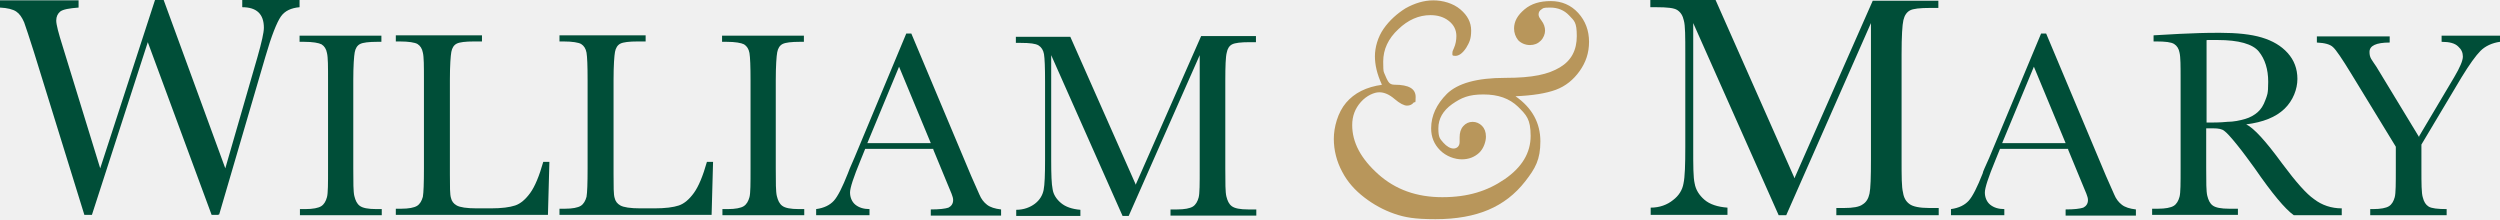
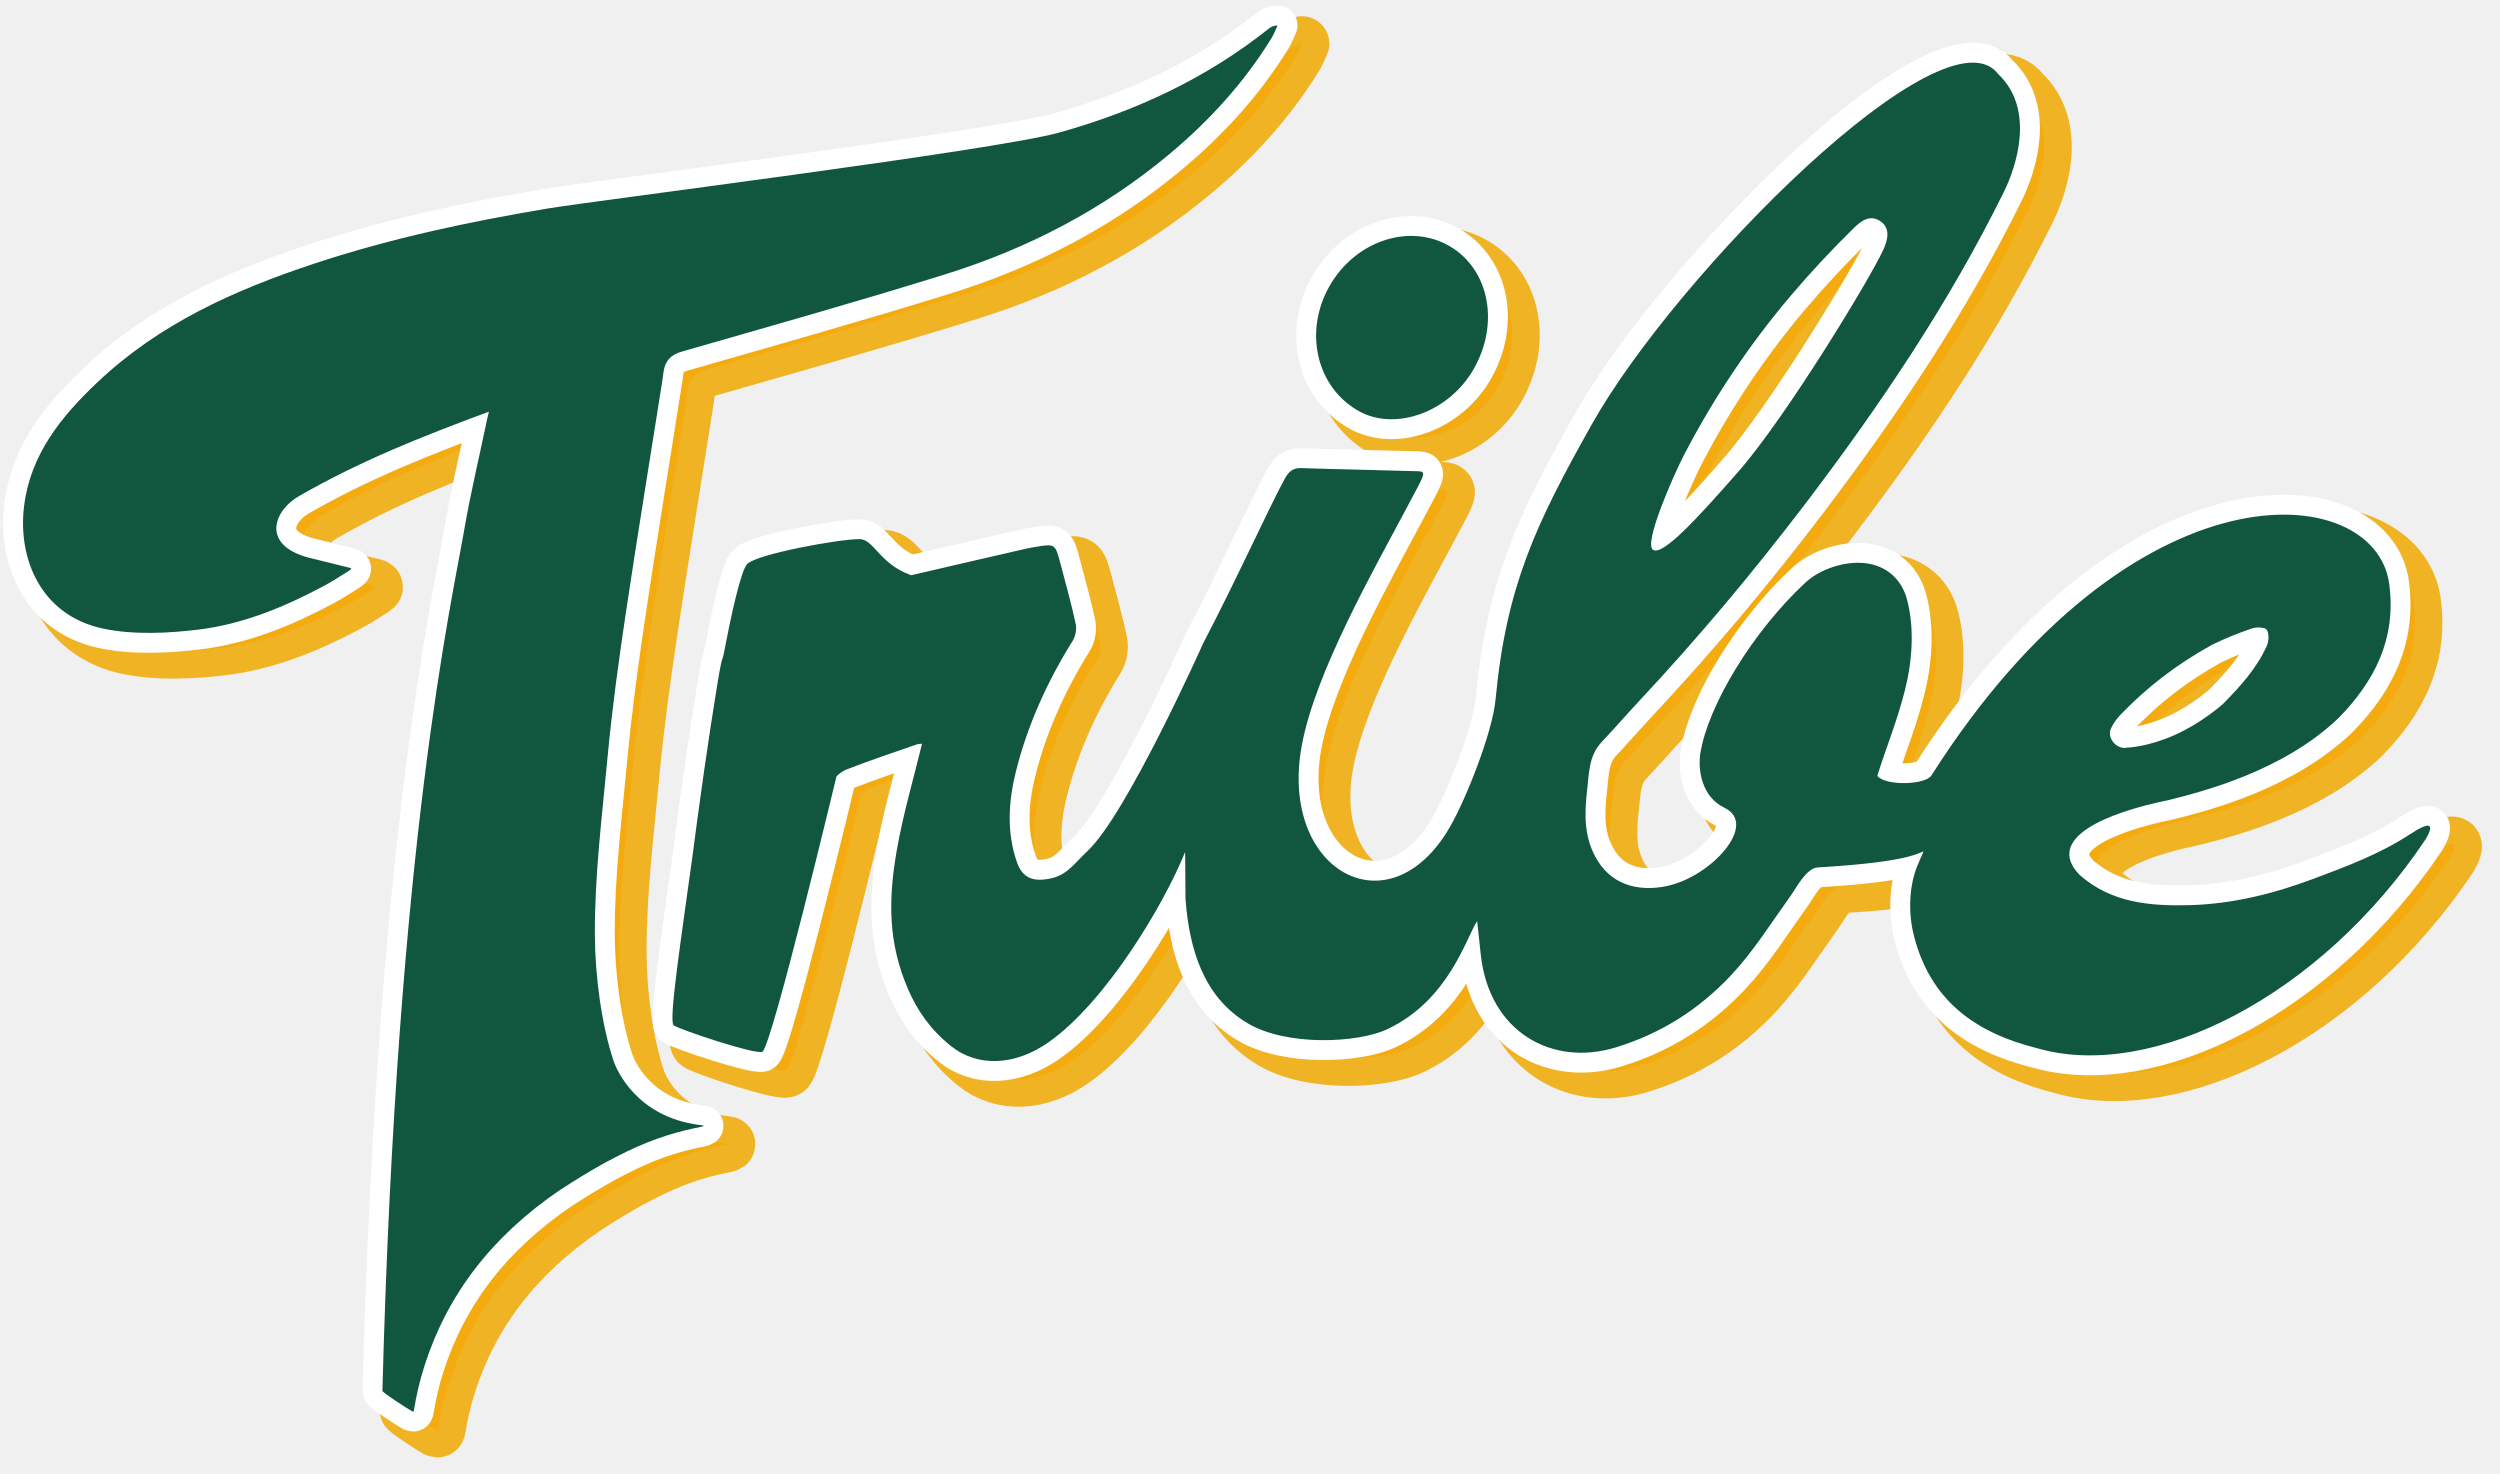
- <svg xmlns="http://www.w3.org/2000/svg" id="a" version="1.1" viewBox="0 0 693.5 60.8">
-   <defs>
-     <style>
-       .st0 {
-         fill: #b8965b;
-       }
- 
-       .st1 {
-         fill: #004e38;
-       }
-     </style>
-   </defs>
-   <path class="st1" d="M83.1,11.6v-1.7h22.7v1.7h-1.1c-2.4,0-4,.2-4.8.6s-1.3,1.2-1.5,2.3-.4,3.7-.4,7.8v24.4c0,3.9,0,6.5.3,7.7s.7,2.1,1.5,2.7,2.3.9,4.6.9h1.5v1.7h-22.7v-1.7h1.5c2.1,0,3.6-.3,4.4-.8s1.3-1.4,1.6-2.5.3-3.8.3-7.9v-24.4c0-4,0-6.5-.3-7.7-.2-1.1-.7-1.9-1.5-2.4-.8-.4-2.4-.7-4.9-.7,0,0-1.2,0-1.2,0Z" />
-   <path class="st1" d="M152.4,45l-.4,14.6h-42.2v-1.7h1.5c2.1,0,3.6-.3,4.4-.8s1.3-1.4,1.6-2.5c.2-1.1.3-3.8.3-7.9v-24.4c0-4,0-6.5-.3-7.7-.2-1.1-.7-1.9-1.5-2.4-.7-.4-2.4-.7-4.9-.7h-1.1v-1.7h23.9v1.7h-2.2c-2.4,0-4,.2-4.8.6s-1.3,1.2-1.5,2.3-.4,3.7-.4,7.8v26c0,3.6,0,5.8.3,6.7.2.9.7,1.6,1.6,2.1s2.7.8,5.6.8h3.8c3.1,0,5.3-.3,6.8-.8s2.9-1.7,4.2-3.5,2.5-4.7,3.6-8.6h1.7,0Z" />
-   <path class="st1" d="M197.8,45l-.4,14.6h-42.2v-1.7h1.5c2.1,0,3.6-.3,4.4-.8.8-.5,1.3-1.4,1.6-2.5.2-1.1.3-3.8.3-7.9v-24.4c0-4-.1-6.5-.3-7.7-.2-1.1-.7-1.9-1.5-2.4-.7-.4-2.4-.7-4.9-.7h-1.1v-1.7h23.9v1.7h-2.2c-2.4,0-4,.2-4.8.6s-1.3,1.2-1.5,2.3-.4,3.7-.4,7.8v26c0,3.6,0,5.8.3,6.7.2.9.7,1.6,1.6,2.1.9.5,2.7.8,5.6.8h3.8c3.1,0,5.3-.3,6.8-.8s2.9-1.7,4.2-3.5,2.5-4.7,3.6-8.6h1.7,0Z" />
-   <path class="st1" d="M200.3,11.6v-1.7h22.7v1.7h-1.1c-2.4,0-4,.2-4.8.6s-1.3,1.2-1.5,2.3-.4,3.7-.4,7.8v24.4c0,3.9,0,6.5.3,7.7s.7,2.1,1.5,2.7,2.3.9,4.6.9h1.5v1.7h-22.7v-1.7h1.5c2.1,0,3.6-.3,4.4-.8.8-.5,1.3-1.4,1.6-2.5s.3-3.8.3-7.9v-24.4c0-4-.1-6.5-.3-7.7-.2-1.1-.7-1.9-1.5-2.4-.8-.4-2.4-.7-4.9-.7h-1.2Z" />
-   <path class="st1" d="M273.8,56.8c-.9-.7-1.6-1.6-2.1-2.8l-2.3-5.2-16.6-39.5h-1.4l-14.4,34.5c-1.1,2.5-1.7,3.9-1.8,4.3-1.5,3.8-2.8,6.4-3.9,7.6-1.1,1.2-2.7,2-4.9,2.3v1.7h14.8v-1.7c-1.6,0-2.9-.4-3.9-1.2s-1.5-2.1-1.5-3.4,1-4.3,2.9-8.9l1.3-3.2h18.9v.2l3.8,9.2c1.1,2.7,1.7,3.8,1.7,4.8s-.5,1.7-1.3,2.1c-.9.3-2.5.5-4.9.5v1.7h19.5v-1.7c-1.7-.2-3-.6-3.9-1.3ZM240.6,39.7l8.8-21.2,8.8,21.2h-17.6Z" />
-   <path class="st1" d="M315.1,51.1l18.1-41.1h15.2v1.7h-1.8c-2.4,0-4,.2-4.8.6s-1.3,1.2-1.5,2.3c-.3,1.1-.4,3.7-.4,7.8v24.4c0,3.9,0,6.5.3,7.7s.7,2.1,1.5,2.7,2.3.9,4.6.9h2.2v1.7h-23.8v-1.7h1.8c2.1,0,3.6-.3,4.4-.8s1.3-1.4,1.6-2.5.3-3.8.3-7.9V15.3l-19.7,44.6h-1.7l-19.8-44.6v29.1c0,4,.1,6.7.4,8.1.2,1.4,1,2.7,2.3,3.8s3.1,1.7,5.4,1.9v1.7h-17.8v-1.7c2.1,0,3.9-.7,5.2-1.7,1.3-1,2.1-2.3,2.4-3.8s.4-4.3.4-8.4v-21.6c0-4-.1-6.5-.3-7.7-.2-1.1-.7-1.9-1.5-2.4s-2.4-.7-4.9-.7h-1.4v-1.7h15.1l18.2,41.1v-.2h0Z" />
-   <path class="st0" d="M383.3,23.4c-1.3-2.8-1.9-5.4-1.9-7.8s.8-5.3,2.4-7.6,3.7-4.2,6.1-5.7c2.5-1.4,5.1-2.2,7.7-2.2s5.5.8,7.5,2.5c2,1.7,3,3.6,3,5.9s-.5,3.3-1.4,4.8c-1,1.5-2,2.2-3,2.2s-.8-.3-.8-.8.1-.6.4-1.3c.5-1.1.7-2.3.7-3.4,0-1.7-.7-3.1-2.1-4.2s-3.1-1.6-5.1-1.6c-3.2,0-6.2,1.3-8.9,3.9-2.8,2.6-4.2,5.6-4.2,9s.2,2.8.6,3.9c.4,1,.8,1.7,1.1,2,.3.3.8.5,1.4.5,4,0,5.9,1.1,5.9,3.4s-.2,1.1-.6,1.6-1,.8-1.8.8-2-.6-3.4-1.8c-1.5-1.3-2.9-1.9-4.3-1.9s-3.5.9-5.1,2.7c-1.6,1.8-2.4,3.9-2.4,6.4,0,4.8,2.4,9.3,7.2,13.6,4.8,4.3,10.7,6.4,17.8,6.4s12.5-1.7,17.3-5,7.2-7.3,7.2-12-1.2-5.8-3.5-8.1c-2.4-2.3-5.5-3.4-9.6-3.4s-6.1.9-8.7,2.7c-2.5,1.8-3.8,4-3.8,6.7s.5,2.9,1.4,4c.9,1,1.9,1.6,2.8,1.6s1.7-.6,1.7-1.8v-1.3c0-1.3.3-2.3,1-3.1s1.6-1.2,2.6-1.2,1.9.4,2.6,1.1,1.1,1.7,1.1,3-.6,3.3-1.9,4.5-2.9,1.8-4.8,1.8-4.3-.8-6-2.5-2.5-3.7-2.5-6.1c0-3.5,1.5-6.7,4.4-9.6,3-2.9,8.3-4.4,16.1-4.4s12-1,15.2-2.9,4.7-4.8,4.7-8.7-.7-4.2-2.1-5.7-3.2-2.2-5.3-2.2-1.9.2-2.4.5-.8.8-.8,1.4.3,1,.8,1.7c.7.9,1,1.9,1,2.8s-.4,2-1.2,2.8c-.8.8-1.8,1.2-3,1.2s-2.5-.5-3.3-1.4c-.7-.9-1.1-2-1.1-3.2,0-2,1-3.7,2.9-5.3,1.9-1.6,4.3-2.3,7.3-2.3s5.6,1.1,7.6,3.3c2,2.2,3,4.9,3,8s-.9,5.7-2.6,8.1-3.9,4.2-6.6,5.2-6.4,1.6-11.2,1.8c4.6,3.2,6.9,7.4,6.9,12.5s-1.4,7.5-4.2,11.1c-2.8,3.6-6.2,6.2-10.2,7.9s-8.9,2.6-14.7,2.6-8.5-.5-11.4-1.5-5.7-2.5-8.3-4.5c-2.6-2-4.7-4.3-6.2-7.2-1.5-2.8-2.3-5.9-2.3-9.1s1.1-7.3,3.4-10,5.6-4.4,10.1-5h-.2Z" />
-   <path class="st1" d="M497.8,49.4L519.5.2h18.2v2h-2.2c-2.9,0-4.8.2-5.7.7s-1.5,1.4-1.8,2.7-.5,4.4-.5,9.4v29.2c0,4.7,0,7.7.4,9.2.2,1.4.8,2.5,1.8,3.2.9.7,2.8,1.1,5.5,1.1h2.6v2h-28.4v-2h2.1c2.5,0,4.3-.3,5.2-1,1-.6,1.6-1.6,1.9-3,.3-1.4.4-4.5.4-9.5V6.4l-23.5,53.3h-2.1l-23.7-53.3v34.8c0,4.8,0,8,.4,9.7.3,1.7,1.2,3.2,2.7,4.5s3.7,2,6.4,2.2v2h-21.3v-2c2.5,0,4.6-.8,6.2-2.1,1.6-1.2,2.6-2.8,2.9-4.6.4-1.8.5-5.2.5-10.1V14.9c0-4.7,0-7.8-.4-9.2-.3-1.4-.9-2.3-1.8-2.9s-2.8-.8-5.9-.8h-1.6V0h18.1l21.8,49.2v.2h0Z" />
-   <path class="st1" d="M588.6,56.8c-.9-.7-1.6-1.6-2.1-2.8l-2.3-5.2-16.6-39.5h-1.4l-14.4,34.5c-1.1,2.5-1.8,3.9-1.8,4.3-1.5,3.8-2.8,6.4-3.9,7.6-1.1,1.2-2.7,2-4.9,2.3v1.7h14.8v-1.7c-1.6,0-2.9-.4-3.9-1.2s-1.5-2.1-1.5-3.4,1-4.3,2.9-8.9l1.3-3.2h18.9v.2l3.8,9.2c1.1,2.7,1.7,3.8,1.7,4.8s-.5,1.7-1.3,2.1c-.9.3-2.5.5-4.9.5v1.7h19.5v-1.7c-1.7-.2-3-.6-3.9-1.3ZM555.4,39.7l8.8-21.2,8.8,21.2h-17.6Z" />
-   <path class="st1" d="M642,55.3c-2.2-1.5-5.1-4.8-8.9-9.9-4.6-6.3-7.9-9.9-10-10.9,4.7-.6,8.2-2,10.6-4.3,2.4-2.3,3.6-5.5,3.6-8.3s-.9-5.2-2.7-7.2-4.2-3.4-7.2-4.3c-3-.9-6.9-1.3-11.6-1.3s-6.6.1-11.3.3l-7.1.4v1.7h.8c2.5,0,4.1.2,4.9.7s1.3,1.3,1.5,2.4c.3,1.2.3,3.7.3,7.7v24.4c0,4.1,0,6.8-.3,7.9-.3,1.1-.8,2-1.6,2.5-.8.5-2.3.8-4.4.8h-1.6v1.7h23.8v-1.7h-2.4c-2.3,0-3.8-.3-4.6-.9-.8-.6-1.2-1.5-1.5-2.7s-.3-3.8-.3-7.7v-11h2c1.4,0,2.4.2,3,.7.7.5,1.8,1.7,3.5,3.8,1.7,2.1,3.3,4.3,4.9,6.5,4.9,7.1,8.5,11.4,10.9,13.1h13.3v-1.9c-2.9,0-5.5-.9-7.6-2.5ZM617.8,33.8c-2,.2-3.9.2-5.7.2h0V11.2c1.2-.1-2.7-.1,3.1-.1s9.7,1.1,11.4,3.2c1.7,2.1,2.6,4.9,2.6,8.4s-.3,3.7-.8,5.1-1.2,2.5-2.1,3.3-2.1,1.5-3.5,1.9c-1.4.4-3.1.8-5.1.8Z" />
-   <path class="st1" d="M671,37.9l9.8-16.5c1.6-2.7,2.4-4.6,2.4-5.7s-.4-2-1.3-2.8c-.9-.9-2.4-1.3-4.6-1.3v-1.7h16.2v1.7c-2.2.3-4.1,1.2-5.4,2.5s-3.1,3.8-5.3,7.4l-11.1,18.6v6.6c0,4.2,0,6.9.4,8.1.3,1.2.8,2,1.6,2.5s2.5.7,5,.7v1.7h-21.2v-1.7h.8c2.1,0,3.6-.3,4.4-.8.8-.5,1.3-1.4,1.6-2.5s.3-3.8.3-7.9v-6.1l-12.4-20.3c-2.5-4.1-4.2-6.6-5-7.3-.8-.8-2.3-1.2-4.5-1.3v-1.7h20.2v1.7c-3.8,0-5.6.9-5.6,2.6s.6,2.1,1.9,4.1l11.9,19.6v-.2h-.1Z" />
-   <path class="st1" d="M60.6,59.6h-1.9L41,11.7l-15.5,47.9h-2.1L9.4,14.4c-1.3-4.1-2.2-6.8-2.7-8.2-.6-1.4-1.3-2.4-2.2-3s-2.4-1-4.5-1.1V.1h21.8v2c-2.6.2-4.3.5-5.1,1.1-.7.6-1.1,1.4-1.1,2.5s.6,3.4,1.8,7.2l10.4,33.8L43,0h2.4l17.1,46.7,8.9-30.8c1.2-4.2,1.8-6.9,1.8-8.2,0-3.8-2-5.7-6-5.7V0h15.9v2c-2.3.2-4.1,1-5.2,2.6s-2.6,5.3-4.3,11.2l-12.8,43.7h-.2Z" />
+ <svg xmlns="http://www.w3.org/2000/svg" xml:space="preserve" height="138.93" viewBox="0 0 235.794 138.932" width="235.79" version="1.1">
+   <g transform="matrix(1.25 0 0 -1.25 -116.54 235.87)">
+     <g style="" transform="matrix(.5 0 0 .5 93.468 67.488)">
+       <path stroke-linejoin="round" d="m252.66 156.69c1.492-0.897 6.566 4.61 12.897 11.836 7.162 8.175 20.021 29.336 21.892 33.553 0.594 1.34 1.073 3.103-0.422 4.159-1.669 1.179-3.068-0.001-4.104-1.016-3.265-3.196-6.52-6.688-9.472-10.168-6.257-7.371-11.61-15.392-16.083-23.967-1.607-3.082-6.201-13.5-4.708-14.397zm71.132-29.898 0.481 0.057s3.044 0.079 7.146 1.916 7.257 4.678 7.257 4.678c2.547 2.598 5.065 5.325 6.613 8.784 0.281 0.628 0.363 1.808-0.014 2.387-0.26 0.403-1.534 0.457-2.205 0.228-2.052-0.699-4.078-1.512-6.028-2.46-5.721-3.177-9.828-6.467-13.688-10.413-0.635-0.647-1.24-1.431-1.611-2.264-0.566-1.268 0.597-2.873 2.049-2.913zm-139.03 15.786c4.688 8.919 10.137 20.885 12.313 24.834 0.565 1.024 1.181 1.653 2.467 1.61 5.895-0.194 11.792-0.294 17.688-0.475 1.41-0.043 0.767-0.719-1.698-5.423-5.159-9.709-13.833-24.935-15.878-35.915-3.521-18.901 13.128-28.235 22.322-12.394 2.45 4.222 6.445 14.33 6.907 19.239 1.621 17.234 6.12 26.582 14.499 41.518 12.735 22.701 53.306 63.543 61.371 52.904 5.579-5.297 2.753-13.91 0.856-17.757-8.222-16.654-18.522-31.992-29.722-46.744-7.962-10.485-16.412-20.572-25.41-30.192-1.882-2.012-3.679-4.1-5.575-6.1-1.952-2.058-1.896-4.7-2.191-7.227-0.431-3.696-0.508-7.327 1.595-10.7 2.488-3.993 6.735-4.59 10.423-3.807 6.78 1.437 13.853 9.348 8.706 11.815-3.517 1.685-4.001 5.839-3.652 8.133 1.096 7.198 7.902 18.455 15.871 25.85 2.016 1.872 5.276 3.042 8.131 2.988 3.531-0.066 6.256-2.066 7.18-5.478 1.197-4.419 0.79-9.513-0.323-13.844-1.143-4.448-2.607-8.115-3.635-11.246-0.111-0.341-0.218-0.685-0.507-1.59 1.256-1.552 7.249-1.378 8.166 0.065 30.412 47.873 66.976 44.723 69.084 28.905 1.107-8.306-2.223-14.709-7.665-20.263-8.358-7.971-20.275-11.008-25.589-12.353-9.386-1.9-18.812-5.776-13.471-11.3 4.787-4.228 10.624-4.712 16.543-4.564 6.407 0.159 12.692 1.701 18.754 3.977 5.122 1.924 10.004 3.739 14.593 6.742 3.401 2.226 3.51 1.261 2.352-0.74-15.927-23.855-41.36-36.543-58.584-31.587-9.39 2.335-16.175 7.204-18.67 17.031-0.835 3.286-0.768 7.276 0.493 10.435 0.253 0.629 0.535 1.246 0.974 2.268-1.318-0.584-3.719-1.704-15.968-2.434-1.743-0.104-3.241-3.097-4.049-4.218-2.919-4.055-5.589-8.361-8.977-11.99-4.83-5.172-10.568-8.838-17.453-10.95-9.526-2.923-19.003 2.217-20.359 13.835-0.184 1.581-0.339 3.165-0.561 5.241-1.726-2.687-4.276-11.908-13.524-16.315-4.411-2.101-15.219-2.653-21.171 0.917-6.625 3.972-8.741 11.165-9.32 18.709l-0.054 7.1c-3.156-7.829-11.898-22.586-20.621-28.721-4.958-3.488-10.635-3.842-14.729-0.553-3.153 2.532-5.107 5.425-6.462 8.565-3.02 7.004-3.006 13.426-1.718 20.886 0.94 5.442 2.524 10.772 3.822 16.153 0 0-0.428 0.028-0.802-0.102-3.546-1.229-7.111-2.416-10.603-3.784-0.523-0.204-1.061-0.582-1.501-1.025-0.047-0.168-9.76-40.8-11.188-41.564-0.949-0.508-12.561 3.367-13.381 3.993-0.791 0.604 1.037 12.436 2.968 26.482 0.182 1.429 0.375 2.902 0.576 4.398 0 0.005 0.001 0.012 0.002 0.018 0 0.003 0.001 0.006 0.001 0.01 1.344 9.988 3.011 20.764 3.549 23.414 0.091 0.45 0.233 0.984 0.422 1.547 1.064 5.581 2.614 12.868 3.614 13.781 1.644 1.503 13.773 3.72 16.894 3.72 2.225 0 2.936-3.697 7.809-5.455 5.689 1.335 11.385 2.638 17.079 3.95 0.544 0.125 1.093 0.231 1.643 0.323 3.007 0.499 3.018 0.499 3.816-2.534 0.794-3.017 1.635-6.025 2.295-9.072 0.171-0.791-0.018-1.862-0.448-2.55-3.843-6.153-6.814-12.707-8.571-19.721-1.123-4.483-1.433-9.122 0.136-13.655 0.708-2.044 1.964-2.883 4.141-2.651 3.333 0.355 4.189 2.101 6.54 4.31 5.953 5.596 17.435 31.327 17.435 31.327zm-97.029-82.48c2.298 1.503 4.362 2.758 6.241 3.809 0.181 0.099 0.353 0.201 0.536 0.299 0.122 0.068 0.239 0.128 0.36 0.193 0.914 0.486 1.847 0.963 2.806 1.429 0.003 0.005 0.005 0.01 0.007 0.015 4.578 2.203 8.031 3.125 11.464 3.803 0.42 0.13 0.248 0.167-0.397 0.249-9.55 1.212-12.514 8.429-12.902 9.495-0.01 0.03-0.021 0.056-0.031 0.086-0.005 0.013-0.009 0.026-0.011 0.032-1.812 5.376-2.813 12.81-2.842 19.093-0.041 8.968 1.088 17.907 1.92 26.834 0.679 7.272 1.679 14.522 2.756 21.748 1.748 11.717 3.685 23.405 5.518 35.109l0.174 1.296c0.263 1.677 1.109 2.545 2.801 3.031 13.239 3.805 26.506 7.533 39.655 11.629 12.433 3.872 23.855 9.77 33.914 18.188 6.016 5.035 11.22 10.738 15.34 17.415 0.383 0.62 0.639 1.319 0.952 1.981-0.7-0.038-1.054-0.271-1.384-0.534-9.418-7.49-20.086-12.442-31.627-15.656-9.679-2.696-70.386-10.31-77.162-11.45-11.913-2.003-23.707-4.517-35.225-8.326-12.033-3.979-23.38-9.084-32.697-17.894-5.437-5.141-10.105-10.872-11.069-18.668-1.001-8.101 2.637-16.588 12-18.53 4.726-0.979 9.98-0.647 14.197-0.148 6.63 0.786 12.945 3.344 18.89 6.524 1.225 0.655 2.053 1.157 3.599 2.154 0.142 0.092 0.729 0.438 0.675 0.54-0.045 0.103-0.334 0.152-0.538 0.202-2.009 0.498-3.942 0.976-5.851 1.449h-0.001c-7.421 1.958-5.191 7.283-1.356 9.365 9.151 5.247 18.39 8.915 28.533 12.668l-0.283-1.195c-1.23-5.876-2.5-11.159-3.421-16.503-1.937-11.25-10.173-47.23-12.367-129.92-0.002-0.052-0.01-0.148 0.02-0.2 0.036-0.063 0.063-0.08 0.123-0.134 0.572-0.516 3.417-2.387 4.311-2.895 0.157-0.089 0.196-0.061 0.232-0.042 0.037 0.019 0.051 0.075 0.064 0.153 0.352 2.213 0.865 4.449 1.583 6.698 3.432 10.758 10.121 19.53 20.493 26.6zm116.08 136.37c3.874 6.842 12.08 9.579 18.136 6.049 6.013-3.504 7.59-11.739 3.573-18.656-3.748-6.454-11.864-9.342-17.374-6.179-6.304 3.617-8.221 11.924-4.335 18.786z" stroke="#f0b323" stroke-miterlimit="10" stroke-width="8.277" fill="none" />
+       <path d="m252.66 156.69c1.492-0.897 6.566 4.61 12.897 11.836 7.162 8.175 20.021 29.336 21.892 33.553 0.594 1.34 1.073 3.103-0.422 4.159-1.669 1.179-3.068-0.001-4.104-1.016-3.265-3.196-6.52-6.688-9.472-10.168-6.257-7.371-11.61-15.392-16.083-23.967-1.607-3.082-6.201-13.5-4.708-14.397zm71.132-29.898 0.481 0.057s3.044 0.079 7.146 1.916 7.257 4.678 7.257 4.678c2.547 2.598 5.065 5.325 6.613 8.784 0.281 0.628 0.363 1.808-0.014 2.387-0.26 0.403-1.534 0.457-2.205 0.228-2.052-0.699-4.078-1.512-6.028-2.46-5.721-3.177-9.828-6.467-13.688-10.413-0.635-0.647-1.24-1.431-1.611-2.264-0.566-1.268 0.597-2.873 2.049-2.913zm-139.03 15.786c4.688 8.919 10.137 20.885 12.313 24.834 0.565 1.024 1.181 1.653 2.467 1.61 5.895-0.194 11.792-0.294 17.688-0.475 1.41-0.043 0.767-0.719-1.698-5.423-5.159-9.709-13.833-24.935-15.878-35.915-3.521-18.901 13.128-28.235 22.322-12.394 2.45 4.222 6.445 14.33 6.907 19.239 1.621 17.234 6.12 26.582 14.499 41.518 12.735 22.701 53.306 63.543 61.371 52.904 5.579-5.297 2.753-13.91 0.856-17.757-8.222-16.654-18.522-31.992-29.722-46.744-7.962-10.485-16.412-20.572-25.41-30.192-1.882-2.012-3.679-4.1-5.575-6.1-1.952-2.058-1.896-4.7-2.191-7.227-0.431-3.696-0.508-7.327 1.595-10.7 2.488-3.993 6.735-4.59 10.423-3.807 6.78 1.437 13.853 9.348 8.706 11.815-3.517 1.685-4.001 5.839-3.652 8.133 1.096 7.198 7.902 18.455 15.871 25.85 2.016 1.872 5.276 3.042 8.131 2.988 3.531-0.066 6.256-2.066 7.18-5.478 1.197-4.419 0.79-9.513-0.323-13.844-1.143-4.448-2.607-8.115-3.635-11.246-0.111-0.341-0.218-0.685-0.507-1.59 1.256-1.552 7.249-1.378 8.166 0.065 30.412 47.873 66.976 44.723 69.084 28.905 1.107-8.306-2.223-14.709-7.665-20.263-8.358-7.971-20.275-11.008-25.589-12.353-9.386-1.9-18.812-5.776-13.471-11.3 4.787-4.228 10.624-4.712 16.543-4.564 6.407 0.159 12.692 1.701 18.754 3.977 5.122 1.924 10.004 3.739 14.593 6.742 3.401 2.226 3.51 1.261 2.352-0.74-15.927-23.855-41.36-36.543-58.584-31.587-9.39 2.335-16.175 7.204-18.67 17.031-0.835 3.286-0.768 7.276 0.493 10.435 0.253 0.629 0.535 1.246 0.974 2.268-1.318-0.584-3.719-1.704-15.968-2.434-1.743-0.104-3.241-3.097-4.049-4.218-2.919-4.055-5.589-8.361-8.977-11.99-4.83-5.172-10.568-8.838-17.453-10.95-9.526-2.923-19.003 2.217-20.359 13.835-0.184 1.581-0.339 3.165-0.561 5.241-1.726-2.687-4.276-11.908-13.524-16.315-4.411-2.101-15.219-2.653-21.171 0.917-6.625 3.972-8.741 11.165-9.32 18.709l-0.054 7.1c-3.156-7.829-11.898-22.586-20.621-28.721-4.958-3.488-10.635-3.842-14.729-0.553-3.153 2.532-5.107 5.425-6.462 8.565-3.02 7.004-3.006 13.426-1.718 20.886 0.94 5.442 2.524 10.772 3.822 16.153 0 0-0.428 0.028-0.802-0.102-3.546-1.229-7.111-2.416-10.603-3.784-0.523-0.204-1.061-0.582-1.501-1.025-0.047-0.168-9.76-40.8-11.188-41.564-0.949-0.508-12.561 3.367-13.381 3.993-0.791 0.604 1.037 12.436 2.968 26.482 0.182 1.429 0.375 2.902 0.576 4.398 0 0.005 0.001 0.012 0.002 0.018 0 0.003 0.001 0.006 0.001 0.01 1.344 9.988 3.011 20.764 3.549 23.414 0.091 0.45 0.233 0.984 0.422 1.547 1.064 5.581 2.614 12.868 3.614 13.781 1.644 1.503 13.773 3.72 16.894 3.72 2.225 0 2.936-3.697 7.809-5.455 5.689 1.335 11.385 2.638 17.079 3.95 0.544 0.125 1.093 0.231 1.643 0.323 3.007 0.499 3.018 0.499 3.816-2.534 0.794-3.017 1.635-6.025 2.295-9.072 0.171-0.791-0.018-1.862-0.448-2.55-3.843-6.153-6.814-12.707-8.571-19.721-1.123-4.483-1.433-9.122 0.136-13.655 0.708-2.044 1.964-2.883 4.141-2.651 3.333 0.355 4.189 2.101 6.54 4.31 5.953 5.596 17.435 31.327 17.435 31.327zm-97.029-82.48c2.298 1.503 4.362 2.758 6.241 3.809 0.181 0.099 0.353 0.201 0.536 0.299 0.122 0.068 0.239 0.128 0.36 0.193 0.914 0.486 1.847 0.963 2.806 1.429 0.003 0.005 0.005 0.01 0.007 0.015 4.578 2.203 8.031 3.125 11.464 3.803 0.42 0.13 0.248 0.167-0.397 0.249-9.55 1.212-12.514 8.429-12.902 9.495-0.01 0.03-0.021 0.056-0.031 0.086-0.005 0.013-0.009 0.026-0.011 0.032-1.812 5.376-2.813 12.81-2.842 19.093-0.041 8.968 1.088 17.907 1.92 26.834 0.679 7.272 1.679 14.522 2.756 21.748 1.748 11.717 3.685 23.405 5.518 35.109l0.174 1.296c0.263 1.677 1.109 2.545 2.801 3.031 13.239 3.805 26.506 7.533 39.655 11.629 12.433 3.872 23.855 9.77 33.914 18.188 6.016 5.035 11.22 10.738 15.34 17.415 0.383 0.62 0.639 1.319 0.952 1.981-0.7-0.038-1.054-0.271-1.384-0.534-9.418-7.49-20.086-12.442-31.627-15.656-9.679-2.696-70.386-10.31-77.162-11.45-11.913-2.003-23.707-4.517-35.225-8.326-12.033-3.979-23.38-9.084-32.697-17.894-5.437-5.141-10.105-10.872-11.069-18.668-1.001-8.101 2.637-16.588 12-18.53 4.726-0.979 9.98-0.647 14.197-0.148 6.63 0.786 12.945 3.344 18.89 6.524 1.225 0.655 2.053 1.157 3.599 2.154 0.142 0.092 0.729 0.438 0.675 0.54-0.045 0.103-0.334 0.152-0.538 0.202-2.009 0.498-3.942 0.976-5.851 1.449h-0.001c-7.421 1.958-5.191 7.283-1.356 9.365 9.151 5.247 18.39 8.915 28.533 12.668l-0.283-1.195c-1.23-5.876-2.5-11.159-3.421-16.503-1.937-11.25-10.173-47.23-12.367-129.92-0.002-0.052-0.01-0.148 0.02-0.2 0.036-0.063 0.063-0.08 0.123-0.134 0.572-0.516 3.417-2.387 4.311-2.895 0.157-0.089 0.196-0.061 0.232-0.042 0.037 0.019 0.051 0.075 0.064 0.153 0.352 2.213 0.865 4.449 1.583 6.698 3.432 10.758 10.121 19.53 20.493 26.6zm116.08 136.37c3.874 6.842 12.08 9.579 18.136 6.049 6.013-3.504 7.59-11.739 3.573-18.656-3.748-6.454-11.864-9.342-17.374-6.179-6.304 3.617-8.221 11.924-4.335 18.786" fill="#f4ab10" />
+       <path stroke-linejoin="round" d="m248.99 159.44c1.492-0.897 6.566 4.609 12.898 11.835 7.161 8.175 20.021 29.336 21.891 33.554 0.594 1.339 1.073 3.103-0.421 4.159-1.67 1.178-3.068-0.001-4.105-1.016-3.264-3.196-6.52-6.688-9.472-10.168-6.256-7.372-11.609-15.393-16.083-23.968-1.606-3.082-6.2-13.5-4.708-14.396zm71.133-29.898 0.48 0.056s3.045 0.08 7.147 1.917c4.102 1.836 7.257 4.678 7.257 4.678 2.546 2.598 5.064 5.325 6.613 8.783 0.281 0.629 0.363 1.809-0.014 2.387-0.26 0.404-1.535 0.458-2.206 0.229-2.051-0.7-4.077-1.512-6.028-2.46-5.721-3.177-9.828-6.468-13.688-10.413-0.634-0.648-1.239-1.432-1.61-2.265-0.567-1.267 0.596-2.872 2.049-2.912zm-139.03 15.79c4.688 8.919 10.136 20.885 12.312 24.834 0.565 1.024 1.181 1.652 2.468 1.61 5.894-0.194 11.791-0.294 17.688-0.475 1.409-0.043 0.766-0.72-1.699-5.424-5.158-9.709-13.833-24.935-15.877-35.914-3.521-18.902 13.128-28.235 22.321-12.394 2.451 4.222 6.445 14.33 6.908 19.238 1.621 17.235 6.12 26.583 14.498 41.518 12.735 22.702 53.306 63.544 61.372 52.904 5.578-5.296 2.753-13.91 0.855-17.756-8.222-16.654-18.522-31.992-29.722-46.744-7.962-10.485-16.411-20.573-25.409-30.192-1.882-2.012-3.68-4.101-5.576-6.1-1.952-2.059-1.895-4.7-2.19-7.228-0.432-3.695-0.509-7.327 1.594-10.7 2.489-3.992 6.735-4.589 10.424-3.807 6.78 1.438 13.852 9.349 8.705 11.815-3.517 1.685-4 5.839-3.651 8.133 1.096 7.199 7.901 18.456 15.87 25.851 2.017 1.872 5.276 3.041 8.131 2.987 3.531-0.066 6.256-2.065 7.181-5.478 1.196-4.418 0.79-9.512-0.323-13.843-1.143-4.448-2.607-8.115-3.636-11.246-0.11-0.342-0.217-0.685-0.506-1.591 1.255-1.552 7.248-1.377 8.165 0.066 30.412 47.872 66.976 44.723 69.084 28.905 1.108-8.306-2.222-14.71-7.665-20.263-8.358-7.971-20.274-11.008-25.589-12.353-9.386-1.9-18.812-5.777-13.471-11.301 4.787-4.227 10.625-4.711 16.543-4.564 6.408 0.16 12.693 1.701 18.755 3.977 5.122 1.925 10.004 3.739 14.593 6.743 3.4 2.226 3.509 1.26 2.352-0.741-15.928-23.854-41.361-36.542-58.584-31.587-9.391 2.336-16.175 7.205-18.671 17.032-0.834 3.285-0.767 7.276 0.494 10.434 0.252 0.629 0.534 1.247 0.974 2.268-1.319-0.583-3.719-1.703-15.969-2.433-1.742-0.104-3.24-3.097-4.049-4.219-2.919-4.054-5.588-8.36-8.976-11.989-4.831-5.173-10.569-8.839-17.453-10.951-9.527-2.922-19.003 2.218-20.36 13.836-0.184 1.58-0.339 3.165-0.56 5.24-1.727-2.686-4.276-11.907-13.525-16.314-4.41-2.101-15.219-2.653-21.171 0.916-6.624 3.973-8.741 11.166-9.32 18.71l-0.054 7.099c-3.156-7.828-11.897-22.585-20.621-28.72-4.958-3.488-10.635-3.842-14.728-0.554-3.153 2.533-5.108 5.426-6.462 8.566-3.02 7.003-3.006 13.426-1.718 20.885 0.939 5.443 2.523 10.773 3.821 16.153 0 0-0.428 0.028-0.801-0.102-3.546-1.229-7.111-2.415-10.604-3.783-0.522-0.205-1.06-0.583-1.5-1.026-0.047-0.167-9.761-40.799-11.189-41.563-0.949-0.508-12.56 3.367-13.38 3.993-0.791 0.604 1.037 12.436 2.968 26.481 0.181 1.43 0.374 2.903 0.575 4.398 0.001 0.006 0.002 0.012 0.002 0.018 0.001 0.004 0.001 0.007 0.002 0.011 1.343 9.988 3.01 20.764 3.548 23.414 0.091 0.449 0.233 0.984 0.422 1.546 1.064 5.582 2.615 12.869 3.614 13.782 1.645 1.502 13.773 3.72 16.895 3.72 2.224 0 2.935-3.697 7.809-5.455 5.688 1.335 11.384 2.638 17.079 3.949 0.544 0.126 1.092 0.232 1.643 0.323 3.006 0.499 3.018 0.499 3.816-2.534 0.793-3.017 1.634-6.025 2.294-9.071 0.172-0.791-0.018-1.862-0.447-2.551-3.844-6.152-6.815-12.706-8.572-19.72-1.123-4.484-1.433-9.123 0.137-13.656 0.707-2.044 1.963-2.882 4.141-2.65 3.333 0.355 4.188 2.101 6.539 4.31 5.953 5.595 17.436 31.327 17.436 31.327zm-97.026-82.479c2.297 1.502 4.362 2.757 6.24 3.808 0.181 0.099 0.354 0.202 0.536 0.3 0.123 0.067 0.239 0.127 0.36 0.193 0.914 0.485 1.847 0.962 2.806 1.428 0.003 0.006 0.006 0.011 0.008 0.016 4.578 2.203 8.03 3.125 11.463 3.802 0.42 0.131 0.248 0.168-0.396 0.249-9.55 1.213-12.514 8.429-12.902 9.496-0.011 0.029-0.022 0.056-0.032 0.085-0.004 0.014-0.009 0.027-0.011 0.033-1.811 5.375-2.813 12.81-2.842 19.093-0.041 8.968 1.088 17.907 1.921 26.833 0.678 7.273 1.678 14.522 2.756 21.749 1.747 11.716 3.684 23.404 5.518 35.109l0.174 1.295c0.262 1.677 1.109 2.545 2.801 3.031 13.239 3.806 26.505 7.534 39.655 11.63 12.432 3.872 23.854 9.77 33.913 18.188 6.017 5.035 11.22 10.738 15.34 17.415 0.384 0.619 0.639 1.319 0.952 1.981-0.7-0.038-1.054-0.271-1.384-0.534-9.418-7.491-20.086-12.442-31.626-15.656-9.679-2.696-70.387-10.31-77.163-11.45-11.913-2-23.707-4.51-35.225-8.32-12.032-3.98-23.38-9.08-32.697-17.9-5.437-5.14-10.105-10.87-11.068-18.66-1.002-8.1 2.636-16.587 12-18.529 4.725-0.98 9.979-0.648 14.197-0.148 6.629 0.786 12.944 3.344 18.889 6.523 1.226 0.656 2.053 1.158 3.599 2.155 0.142 0.092 0.73 0.438 0.676 0.539-0.045 0.103-0.334 0.153-0.538 0.203-2.009 0.497-3.943 0.976-5.851 1.448h-0.001c-7.421 1.958-5.192 7.283-1.357 9.365 9.151 5.248 18.391 8.915 28.533 12.669l-0.283-1.196c-1.229-5.875-2.5-11.158-3.42-16.502-1.938-11.24-10.174-47.22-12.368-129.91-0.001-0.053-0.009-0.149 0.02-0.201 0.036-0.062 0.063-0.079 0.124-0.134 0.571-0.515 3.416-2.387 4.311-2.894 0.156-0.089 0.196-0.061 0.232-0.042 0.036 0.018 0.051 0.075 0.063 0.153 0.352 2.213 0.866 4.449 1.583 6.697 3.433 10.758 10.121 19.53 20.494 26.601zm116.08 136.37c3.875 6.842 12.08 9.579 18.137 6.048 6.012-3.503 7.59-11.739 3.573-18.655-3.749-6.455-11.865-9.342-17.375-6.18-6.304 3.618-8.22 11.924-4.335 18.787z" stroke="#fff" stroke-miterlimit="10" stroke-width="6" fill="none" />
+       <path d="m248.99 159.44c1.492-0.897 6.566 4.609 12.898 11.835 7.161 8.175 20.021 29.336 21.891 33.554 0.594 1.339 1.073 3.103-0.421 4.159-1.67 1.178-3.068-0.001-4.105-1.016-3.264-3.196-6.52-6.688-9.472-10.168-6.256-7.372-11.609-15.393-16.083-23.968-1.606-3.082-6.2-13.5-4.708-14.396zm71.133-29.898 0.48 0.056s3.045 0.08 7.147 1.917c4.102 1.836 7.257 4.678 7.257 4.678 2.546 2.598 5.064 5.325 6.613 8.783 0.281 0.629 0.363 1.809-0.014 2.387-0.26 0.404-1.535 0.458-2.206 0.229-2.051-0.7-4.077-1.512-6.028-2.46-5.721-3.177-9.828-6.468-13.688-10.413-0.634-0.648-1.239-1.432-1.61-2.265-0.567-1.267 0.596-2.872 2.049-2.912zm-139.03 15.79c4.688 8.919 10.136 20.885 12.312 24.834 0.565 1.024 1.181 1.652 2.468 1.61 5.894-0.194 11.791-0.294 17.688-0.475 1.409-0.043 0.766-0.72-1.699-5.424-5.158-9.709-13.833-24.935-15.877-35.914-3.521-18.902 13.128-28.235 22.321-12.394 2.451 4.222 6.445 14.33 6.908 19.238 1.621 17.235 6.12 26.583 14.498 41.518 12.735 22.702 53.306 63.544 61.372 52.904 5.578-5.296 2.753-13.91 0.855-17.756-8.222-16.654-18.522-31.992-29.722-46.744-7.962-10.485-16.411-20.573-25.409-30.192-1.882-2.012-3.68-4.101-5.576-6.1-1.952-2.059-1.895-4.7-2.19-7.228-0.432-3.695-0.509-7.327 1.594-10.7 2.489-3.992 6.735-4.589 10.424-3.807 6.78 1.438 13.852 9.349 8.705 11.815-3.517 1.685-4 5.839-3.651 8.133 1.096 7.199 7.901 18.456 15.87 25.851 2.017 1.872 5.276 3.041 8.131 2.987 3.531-0.066 6.256-2.065 7.181-5.478 1.196-4.418 0.79-9.512-0.323-13.843-1.143-4.448-2.607-8.115-3.636-11.246-0.11-0.342-0.217-0.685-0.506-1.591 1.255-1.552 7.248-1.377 8.165 0.066 30.412 47.872 66.976 44.723 69.084 28.905 1.108-8.306-2.222-14.71-7.665-20.263-8.358-7.971-20.274-11.008-25.589-12.353-9.386-1.9-18.812-5.777-13.471-11.301 4.787-4.227 10.625-4.711 16.543-4.564 6.408 0.16 12.693 1.701 18.755 3.977 5.122 1.925 10.004 3.739 14.593 6.743 3.4 2.226 3.509 1.26 2.352-0.741-15.928-23.854-41.361-36.542-58.584-31.587-9.391 2.336-16.175 7.205-18.671 17.032-0.834 3.285-0.767 7.276 0.494 10.434 0.252 0.629 0.534 1.247 0.974 2.268-1.319-0.583-3.719-1.703-15.969-2.433-1.742-0.104-3.24-3.097-4.049-4.219-2.919-4.054-5.588-8.36-8.976-11.989-4.831-5.173-10.569-8.839-17.453-10.951-9.527-2.922-19.003 2.218-20.36 13.836-0.184 1.58-0.339 3.165-0.56 5.24-1.727-2.686-4.276-11.907-13.525-16.314-4.41-2.101-15.219-2.653-21.171 0.916-6.624 3.973-8.741 11.166-9.32 18.71l-0.054 7.099c-3.156-7.828-11.897-22.585-20.621-28.72-4.958-3.488-10.635-3.842-14.728-0.554-3.153 2.533-5.108 5.426-6.462 8.566-3.02 7.003-3.006 13.426-1.718 20.885 0.939 5.443 2.523 10.773 3.821 16.153 0 0-0.428 0.028-0.801-0.102-3.546-1.229-7.111-2.415-10.604-3.783-0.522-0.205-1.06-0.583-1.5-1.026-0.047-0.167-9.761-40.799-11.189-41.563-0.949-0.508-12.56 3.367-13.38 3.993-0.791 0.604 1.037 12.436 2.968 26.481 0.181 1.43 0.374 2.903 0.575 4.398 0.001 0.006 0.002 0.012 0.002 0.018 0.001 0.004 0.001 0.007 0.002 0.011 1.343 9.988 3.01 20.764 3.548 23.414 0.091 0.449 0.233 0.984 0.422 1.546 1.064 5.582 2.615 12.869 3.614 13.782 1.645 1.502 13.773 3.72 16.895 3.72 2.224 0 2.935-3.697 7.809-5.455 5.688 1.335 11.384 2.638 17.079 3.949 0.544 0.126 1.092 0.232 1.643 0.323 3.006 0.499 3.018 0.499 3.816-2.534 0.793-3.017 1.634-6.025 2.294-9.071 0.172-0.791-0.018-1.862-0.447-2.551-3.844-6.152-6.815-12.706-8.572-19.72-1.123-4.484-1.433-9.123 0.137-13.656 0.707-2.044 1.963-2.882 4.141-2.65 3.333 0.355 4.188 2.101 6.539 4.31 5.953 5.595 17.436 31.327 17.436 31.327zm-97.026-82.479c2.297 1.502 4.362 2.757 6.24 3.808 0.181 0.099 0.354 0.202 0.536 0.3 0.123 0.067 0.239 0.127 0.36 0.193 0.914 0.485 1.847 0.962 2.806 1.428 0.003 0.006 0.006 0.011 0.008 0.016 4.578 2.203 8.03 3.125 11.463 3.802 0.42 0.131 0.248 0.168-0.396 0.249-9.55 1.213-12.514 8.429-12.902 9.496-0.011 0.029-0.022 0.056-0.032 0.085-0.004 0.014-0.009 0.027-0.011 0.033-1.811 5.375-2.813 12.81-2.842 19.093-0.041 8.968 1.088 17.907 1.921 26.833 0.678 7.273 1.678 14.522 2.756 21.749 1.747 11.716 3.684 23.404 5.518 35.109l0.174 1.295c0.262 1.677 1.109 2.545 2.801 3.031 13.239 3.806 26.505 7.534 39.655 11.63 12.432 3.872 23.854 9.77 33.913 18.188 6.017 5.035 11.22 10.738 15.34 17.415 0.384 0.619 0.639 1.319 0.952 1.981-0.7-0.038-1.054-0.271-1.384-0.534-9.418-7.491-20.086-12.442-31.626-15.656-9.679-2.696-70.387-10.31-77.163-11.45-11.913-2-23.707-4.51-35.225-8.32-12.032-3.98-23.38-9.08-32.697-17.9-5.437-5.14-10.105-10.87-11.068-18.66-1.002-8.1 2.636-16.587 12-18.529 4.725-0.98 9.979-0.648 14.197-0.148 6.629 0.786 12.944 3.344 18.889 6.523 1.226 0.656 2.053 1.158 3.599 2.155 0.142 0.092 0.73 0.438 0.676 0.539-0.045 0.103-0.334 0.153-0.538 0.203-2.009 0.497-3.943 0.976-5.851 1.448h-0.001c-7.421 1.958-5.192 7.283-1.357 9.365 9.151 5.248 18.391 8.915 28.533 12.669l-0.283-1.196c-1.229-5.875-2.5-11.158-3.42-16.502-1.938-11.24-10.174-47.22-12.368-129.91-0.001-0.053-0.009-0.149 0.02-0.201 0.036-0.062 0.063-0.079 0.124-0.134 0.571-0.515 3.416-2.387 4.311-2.894 0.156-0.089 0.196-0.061 0.232-0.042 0.036 0.018 0.051 0.075 0.063 0.153 0.352 2.213 0.866 4.449 1.583 6.697 3.433 10.758 10.121 19.53 20.494 26.601zm116.08 136.37c3.875 6.842 12.08 9.579 18.137 6.048 6.012-3.503 7.59-11.739 3.573-18.655-3.749-6.455-11.865-9.342-17.375-6.18-6.304 3.618-8.22 11.924-4.335 18.787" fill="#115740" />
+     </g>
+   </g>
</svg>
